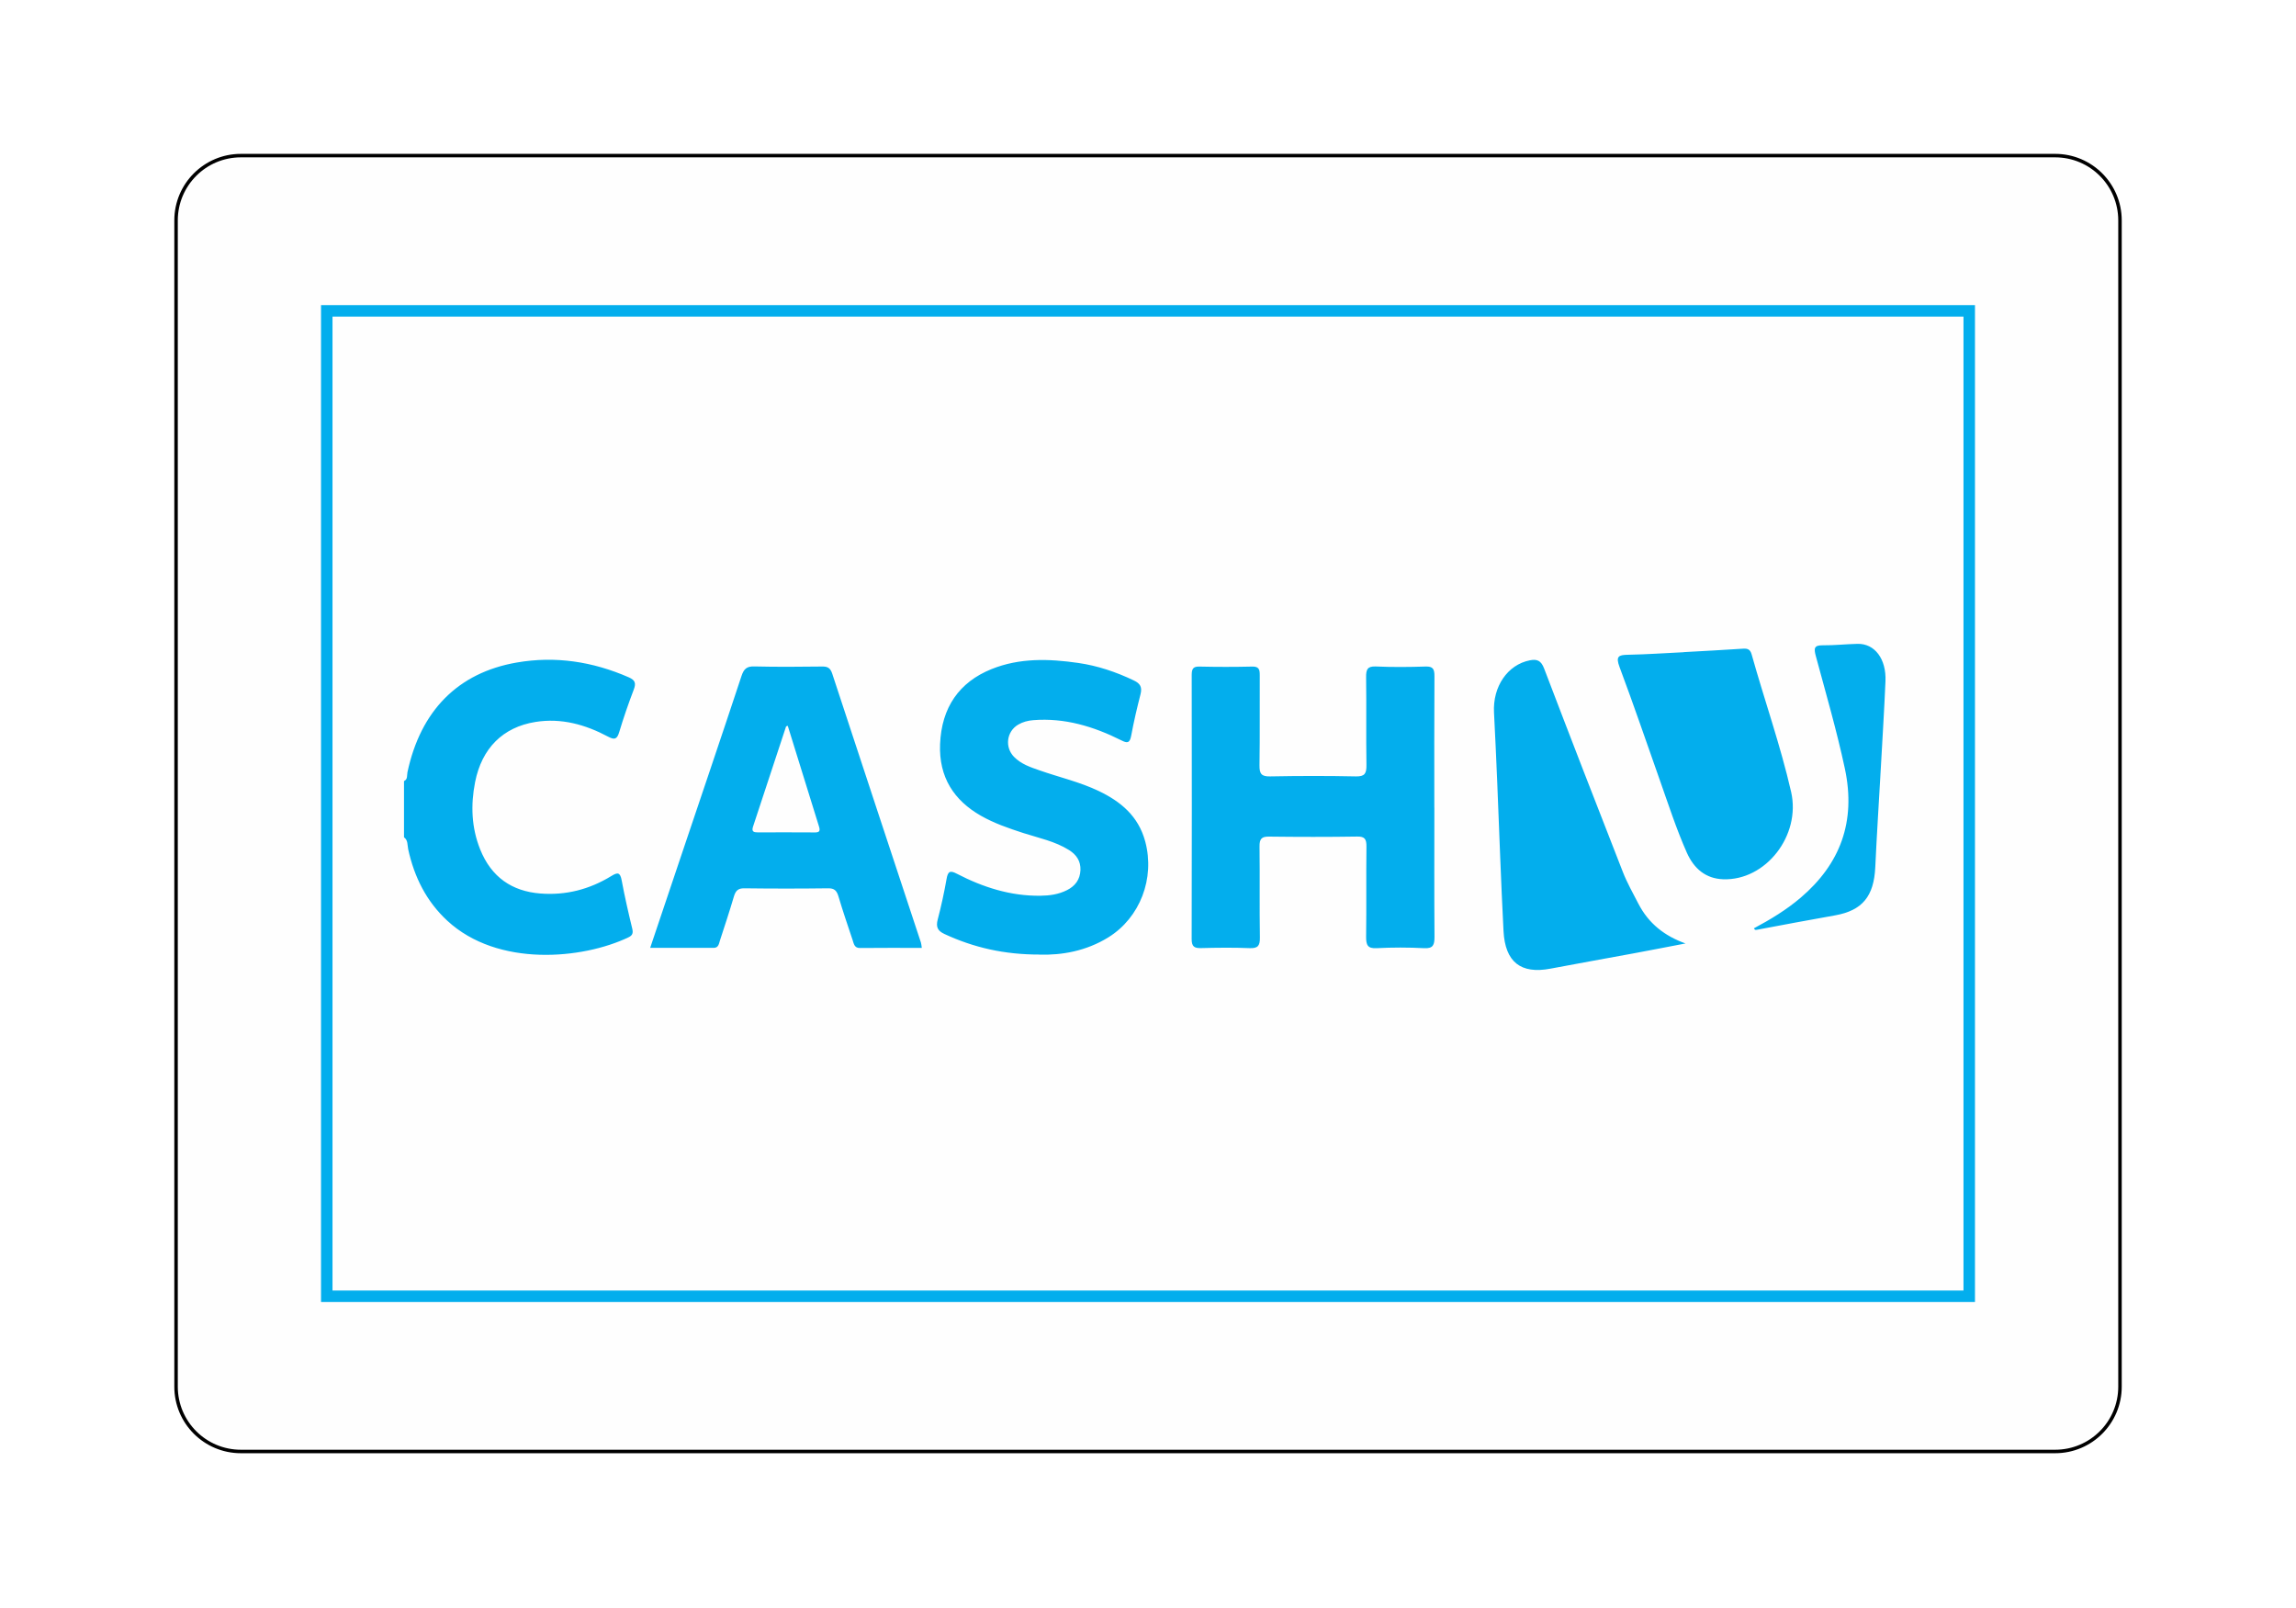
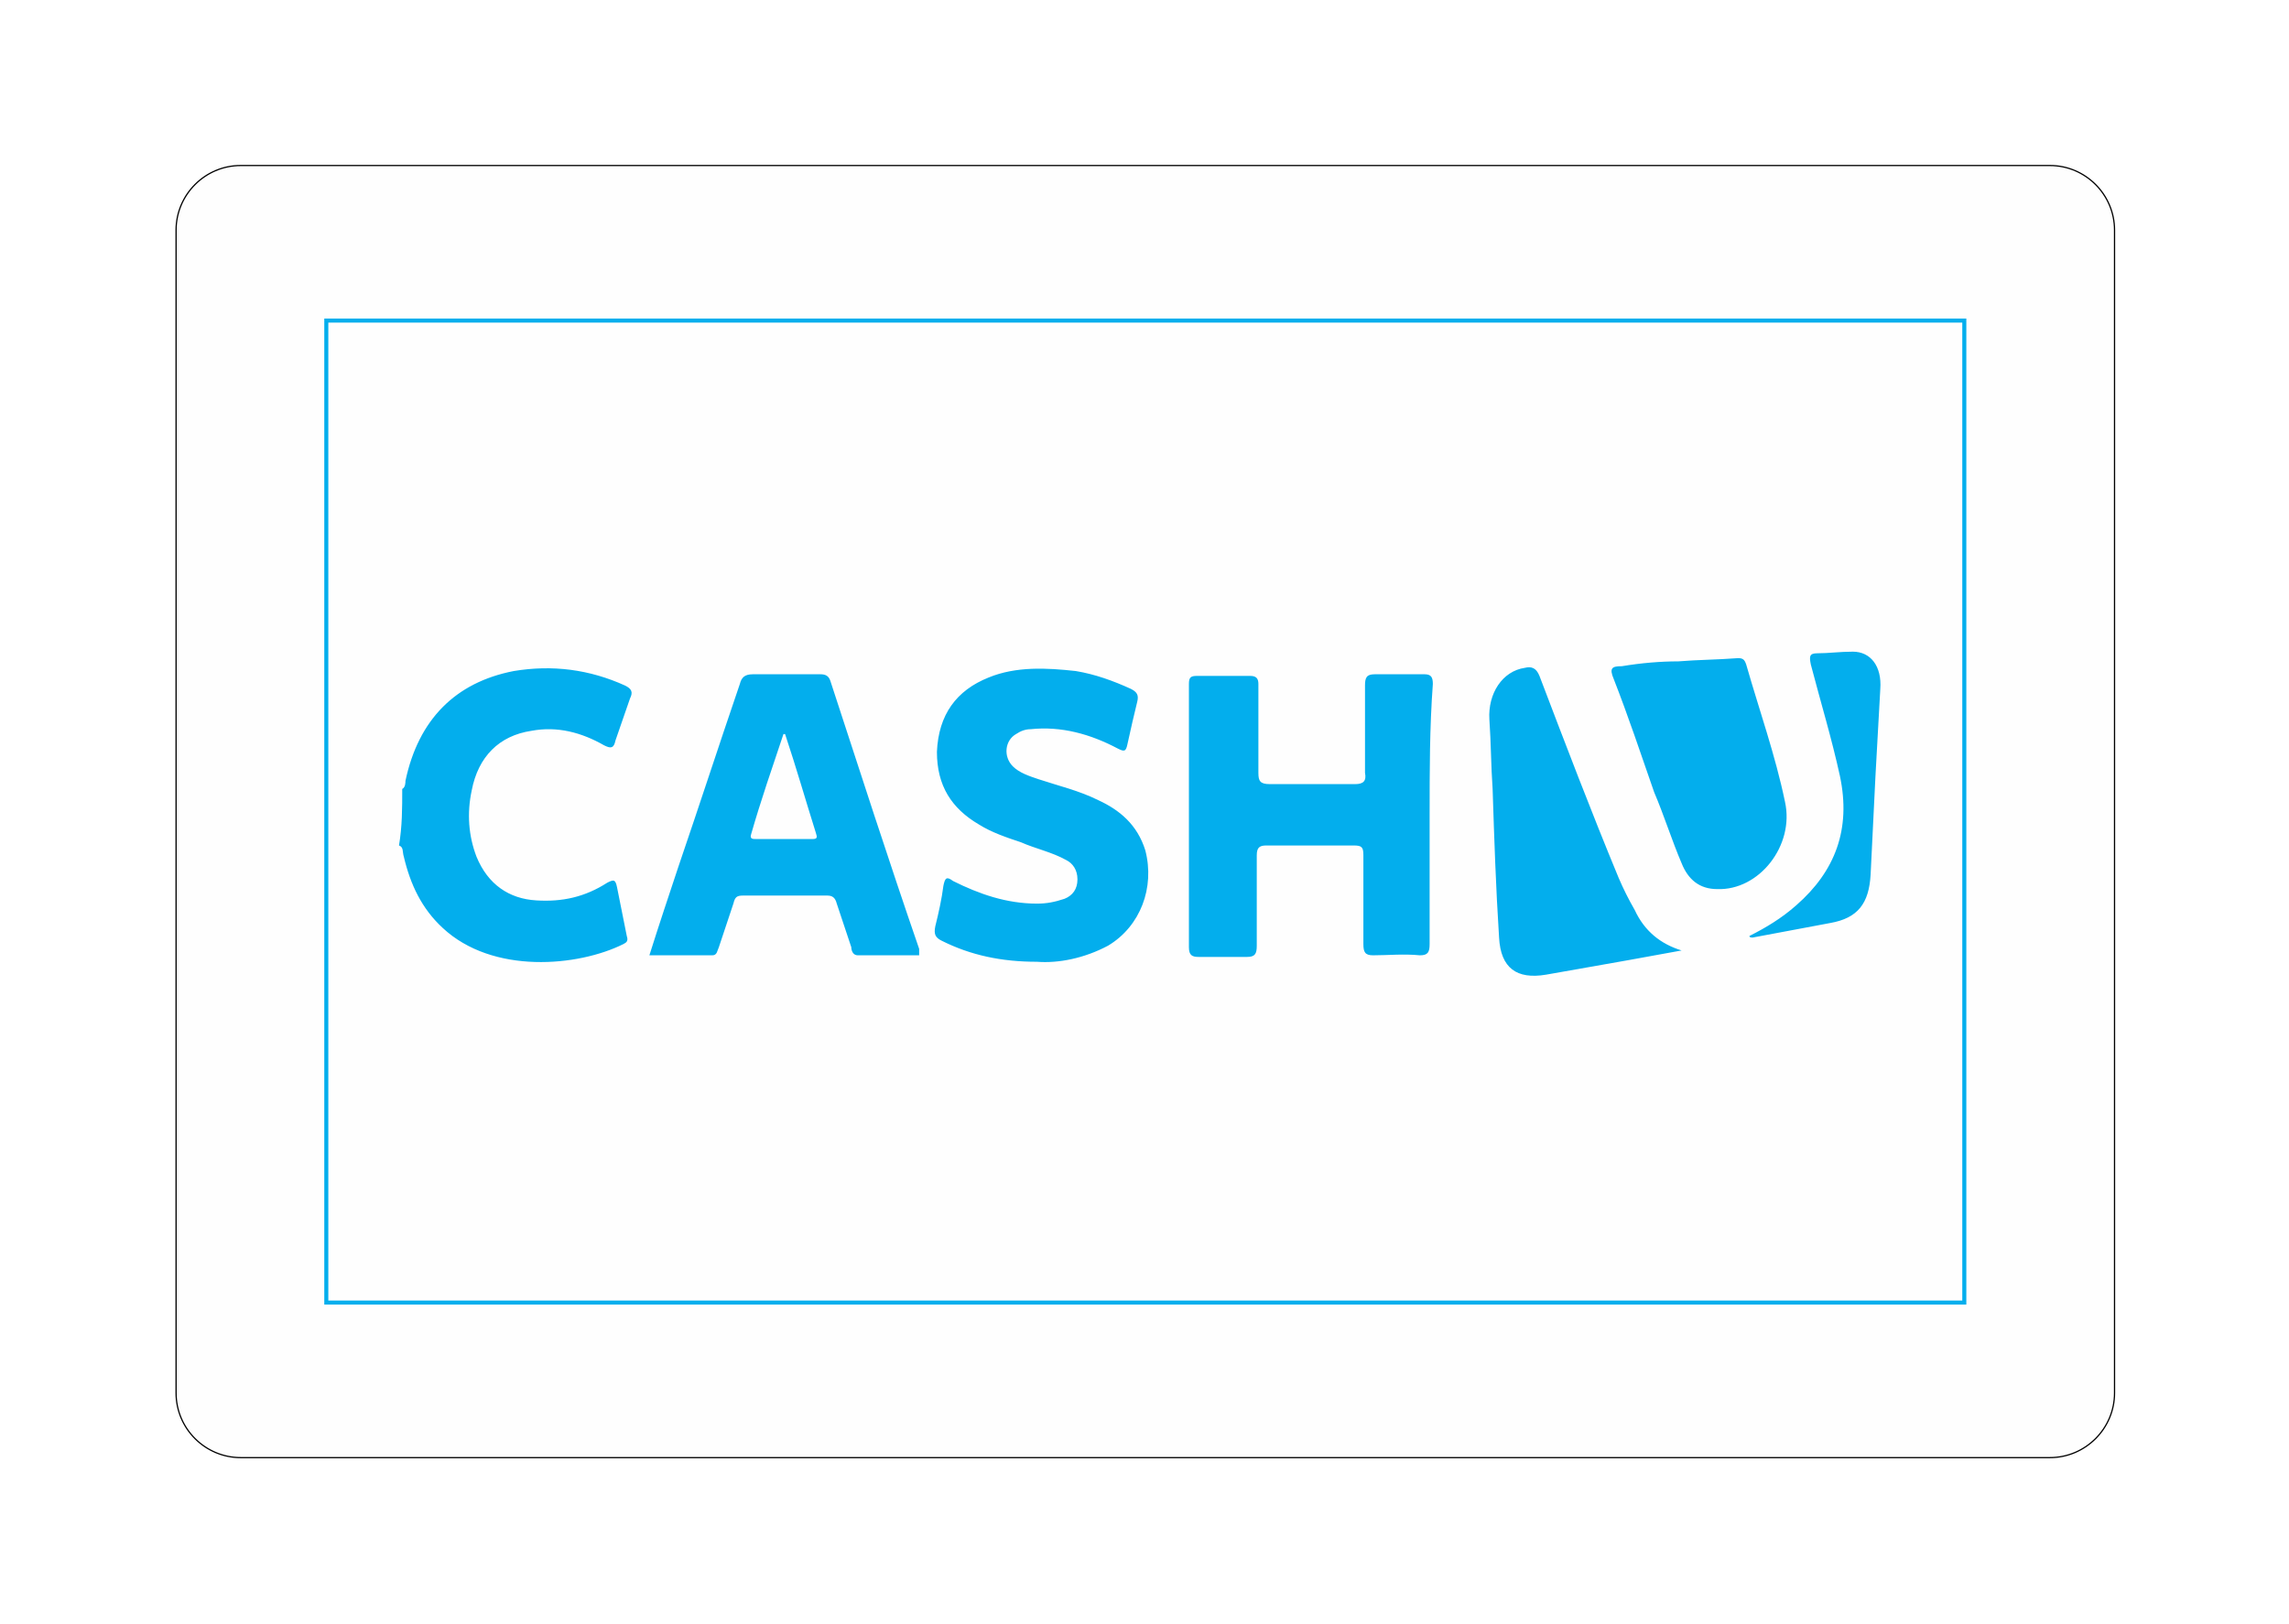
- <svg xmlns="http://www.w3.org/2000/svg" xml:space="preserve" width="50mm" height="35mm" style="shape-rendering:geometricPrecision; text-rendering:geometricPrecision; image-rendering:optimizeQuality; fill-rule:evenodd; clip-rule:evenodd" viewBox="0 0 50 35">
-   <defs>
-     <style type="text/css">
-    
-     .str0 {stroke:black;stroke-width:0.076}
-     .str1 {stroke:#03AEED;stroke-width:0.25}
-     .fil2 {fill:none}
-     .fil0 {fill:#FEFEFE;fill-rule:nonzero}
-     .fil1 {fill:#03AEED;fill-rule:nonzero}
-    
-   </style>
-   </defs>
+ <svg xmlns="http://www.w3.org/2000/svg" version="1.1" id="Ebene_1" x="0px" y="0px" viewBox="0 0 141.7 99.2" style="enable-background:new 0 0 141.7 99.2;" xml:space="preserve" width="141" height="100">
  <g id="Layer_x0020_1">
-     <path class="fil0 str0" d="M5.245 3.389l39.511 0c0.779,0 1.411,0.632 1.411,1.411l0 25.4c0,0.779 -0.632,1.411 -1.411,1.411l-39.511 0c-0.779,0 -1.411,-0.632 -1.411,-1.411l0 -25.4c0,-0.779 0.632,-1.411 1.411,-1.411z" />
+     <path style="fill:#FEFEFE;stroke:#000000;stroke-width:7.620000e-02;" d="M14.9,9.6h112c2.2,0,4,1.8,4,4v72c0,2.2-1.8,4-4,4h-112c-2.2,0-4-1.8-4-4v-72C10.9,11.4,12.7,9.6,14.9,9.6z" />
    <g id="_493931304">
-       <path id="_301275448" class="fil1" d="M8.799 17.01c0.084,-0.037 0.06,-0.126 0.074,-0.191 0.285,-1.339 1.098,-2.168 2.379,-2.39 0.841,-0.146 1.654,-0.022 2.441,0.322 0.141,0.062 0.162,0.129 0.106,0.274 -0.115,0.302 -0.221,0.608 -0.314,0.918 -0.048,0.16 -0.103,0.174 -0.241,0.101 -0.497,-0.265 -1.021,-0.411 -1.583,-0.321 -0.708,0.113 -1.169,0.572 -1.315,1.311 -0.098,0.498 -0.079,0.991 0.11,1.463 0.243,0.607 0.694,0.913 1.308,0.962 0.554,0.044 1.071,-0.087 1.55,-0.381 0.135,-0.083 0.192,-0.084 0.225,0.098 0.065,0.351 0.145,0.699 0.229,1.046 0.024,0.099 0.006,0.149 -0.08,0.191 -0.997,0.477 -2.846,0.657 -3.946,-0.36 -0.452,-0.418 -0.719,-0.945 -0.853,-1.558 -0.019,-0.09 -0.002,-0.197 -0.091,-0.26 0,-0.408 0,-0.816 0,-1.223zm22.437 0.576c0,0.937 -0.004,1.875 0.003,2.812 0.001,0.181 -0.029,0.262 -0.224,0.252 -0.346,-0.018 -0.694,-0.018 -1.039,-0 -0.193,0.01 -0.228,-0.069 -0.226,-0.252 0.009,-0.652 -0.001,-1.304 0.007,-1.956 0.002,-0.165 -0.033,-0.226 -0.201,-0.223 -0.639,0.01 -1.278,0.009 -1.918,0.001 -0.159,-0.002 -0.211,0.043 -0.209,0.217 0.009,0.66 -0.003,1.321 0.008,1.98 0.003,0.185 -0.048,0.238 -0.221,0.232 -0.354,-0.014 -0.709,-0.01 -1.063,-0.001 -0.142,0.003 -0.203,-0.029 -0.202,-0.199 0.005,-1.915 0.004,-3.831 0.001,-5.746 -0,-0.132 0.027,-0.189 0.165,-0.186 0.385,0.009 0.77,0.009 1.155,0 0.142,-0.003 0.163,0.062 0.162,0.19 -0.004,0.652 0.005,1.304 -0.006,1.956 -0.003,0.192 0.045,0.25 0.231,0.246 0.624,-0.012 1.248,-0.013 1.871,0 0.19,0.004 0.23,-0.064 0.227,-0.249 -0.01,-0.636 0.002,-1.272 -0.007,-1.907 -0.003,-0.174 0.029,-0.246 0.212,-0.238 0.361,0.016 0.724,0.013 1.086,0.001 0.158,-0.005 0.191,0.056 0.19,0.21 -0.006,0.954 -0.003,1.907 -0.003,2.861zm-11.163 3.058c-0.457,0 -0.902,-0.003 -1.348,0.002 -0.12,0.001 -0.131,-0.093 -0.158,-0.174 -0.105,-0.315 -0.213,-0.629 -0.307,-0.947 -0.038,-0.129 -0.091,-0.181 -0.225,-0.179 -0.609,0.008 -1.217,0.008 -1.826,-0 -0.135,-0.002 -0.189,0.052 -0.227,0.179 -0.094,0.319 -0.198,0.634 -0.301,0.949 -0.024,0.073 -0.031,0.169 -0.137,0.169 -0.452,0.001 -0.905,0 -1.385,0 0.225,-0.668 0.438,-1.304 0.652,-1.939 0.447,-1.327 0.897,-2.653 1.337,-3.983 0.052,-0.158 0.119,-0.211 0.278,-0.207 0.493,0.012 0.986,0.008 1.479,0.002 0.116,-0.002 0.177,0.03 0.218,0.154 0.641,1.954 1.288,3.905 1.932,5.858 0.01,0.029 0.01,0.061 0.019,0.116zm-2.918 -4.837l0 0c-0.024,0.009 -0.036,0.01 -0.037,0.015 -0.24,0.728 -0.48,1.456 -0.72,2.183 -0.036,0.109 0.02,0.123 0.103,0.123 0.415,-0.001 0.831,-0.002 1.246,0.001 0.097,0.001 0.119,-0.032 0.088,-0.13 -0.228,-0.73 -0.454,-1.461 -0.68,-2.192zm5.484 4.982c-0.77,0.001 -1.433,-0.152 -2.07,-0.447 -0.148,-0.069 -0.192,-0.15 -0.148,-0.318 0.076,-0.29 0.14,-0.584 0.192,-0.879 0.029,-0.167 0.074,-0.195 0.223,-0.117 0.572,0.297 1.173,0.488 1.819,0.48 0.202,-0.002 0.398,-0.029 0.583,-0.123 0.173,-0.088 0.282,-0.226 0.291,-0.434 0.008,-0.2 -0.09,-0.338 -0.247,-0.437 -0.309,-0.194 -0.661,-0.263 -0.998,-0.372 -0.317,-0.103 -0.631,-0.21 -0.924,-0.377 -0.586,-0.335 -0.916,-0.838 -0.888,-1.558 0.032,-0.8 0.416,-1.35 1.118,-1.634 0.614,-0.248 1.253,-0.227 1.891,-0.135 0.422,0.061 0.824,0.196 1.212,0.382 0.136,0.065 0.184,0.142 0.144,0.3 -0.076,0.298 -0.147,0.599 -0.203,0.902 -0.031,0.167 -0.087,0.166 -0.214,0.102 -0.606,-0.304 -1.237,-0.494 -1.917,-0.44 -0.118,0.009 -0.229,0.038 -0.331,0.098 -0.252,0.148 -0.296,0.492 -0.088,0.703 0.155,0.157 0.355,0.223 0.553,0.292 0.43,0.151 0.877,0.252 1.292,0.451 0.472,0.226 0.862,0.542 1.011,1.1 0.215,0.802 -0.114,1.657 -0.8,2.084 -0.488,0.303 -1.022,0.393 -1.502,0.378zm14.068 -0.242c-0.383,0.073 -0.765,0.148 -1.148,0.219 -0.598,0.111 -1.197,0.216 -1.795,0.33 -0.643,0.122 -0.987,-0.14 -1.022,-0.821 -0.056,-1.081 -0.092,-2.164 -0.137,-3.245 -0.021,-0.504 -0.044,-1.008 -0.07,-1.512 -0.03,-0.567 0.297,-1.042 0.779,-1.137 0.158,-0.031 0.246,0.003 0.313,0.18 0.564,1.479 1.136,2.954 1.713,4.427 0.094,0.24 0.221,0.465 0.339,0.693 0.225,0.436 0.575,0.705 1.028,0.867zm-0.037 -6.345c0.431,-0.024 0.862,-0.046 1.292,-0.075 0.101,-0.007 0.154,0.02 0.184,0.127 0.28,0.999 0.627,1.978 0.859,2.991 0.218,0.952 -0.554,1.939 -1.482,1.904 -0.374,-0.014 -0.633,-0.227 -0.79,-0.582 -0.226,-0.51 -0.398,-1.042 -0.584,-1.568 -0.291,-0.824 -0.573,-1.652 -0.879,-2.469 -0.089,-0.238 -0.022,-0.266 0.178,-0.27 0.408,-0.008 0.816,-0.036 1.223,-0.056 0,-0.001 -0,-0.001 -0,-0.002zm1.524 6.016c0.358,-0.191 0.708,-0.402 1.021,-0.669 0.856,-0.731 1.209,-1.65 0.96,-2.813 -0.177,-0.827 -0.413,-1.636 -0.632,-2.449 -0.045,-0.167 -0.038,-0.235 0.147,-0.233 0.254,0.002 0.508,-0.026 0.762,-0.032 0.373,-0.008 0.628,0.327 0.608,0.813 -0.027,0.635 -0.067,1.269 -0.102,1.903 -0.04,0.716 -0.087,1.431 -0.12,2.147 -0.03,0.638 -0.282,0.945 -0.879,1.051 -0.561,0.099 -1.122,0.205 -1.682,0.31 -0.032,0.006 -0.058,0.019 -0.081,-0.028z" />
-       <rect id="_301275184" class="fil2 str1" x="7.116" y="6.77" width="35.768" height="21.461" />
+       <path id="_301275448" style="fill:#03AEED;" d="M24.9,48.2c0.2-0.1,0.2-0.4,0.2-0.5c0.8-3.8,3.1-6.1,6.7-6.8c2.4-0.4,4.7-0.1,6.9,0.9    c0.4,0.2,0.5,0.4,0.3,0.8c-0.3,0.9-0.6,1.7-0.9,2.6c-0.1,0.5-0.3,0.5-0.7,0.3c-1.4-0.8-2.9-1.2-4.5-0.9c-2,0.3-3.3,1.6-3.7,3.7    c-0.3,1.4-0.2,2.8,0.3,4.1c0.7,1.7,2,2.6,3.7,2.7c1.6,0.1,3-0.2,4.4-1.1c0.4-0.2,0.5-0.2,0.6,0.3c0.2,1,0.4,2,0.6,3    c0.1,0.3,0,0.4-0.2,0.5c-2.8,1.4-8.1,1.9-11.2-1c-1.3-1.2-2-2.7-2.4-4.4c-0.1-0.3,0-0.6-0.3-0.7C24.9,50.5,24.9,49.4,24.9,48.2    L24.9,48.2z M88.5,49.8c0,2.7,0,5.3,0,8c0,0.5-0.1,0.7-0.6,0.7c-1-0.1-2,0-2.9,0c-0.5,0-0.6-0.2-0.6-0.7c0-1.8,0-3.7,0-5.5    c0-0.5-0.1-0.6-0.6-0.6c-1.8,0-3.6,0-5.4,0c-0.4,0-0.6,0.1-0.6,0.6c0,1.9,0,3.7,0,5.6c0,0.5-0.1,0.7-0.6,0.7c-1,0-2,0-3,0    c-0.4,0-0.6-0.1-0.6-0.6c0-5.4,0-10.9,0-16.3c0-0.4,0.1-0.5,0.5-0.5c1.1,0,2.2,0,3.3,0c0.4,0,0.5,0.2,0.5,0.5c0,1.8,0,3.7,0,5.5    c0,0.5,0.1,0.7,0.7,0.7c1.8,0,3.5,0,5.3,0c0.5,0,0.7-0.2,0.6-0.7c0-1.8,0-3.6,0-5.4c0-0.5,0.1-0.7,0.6-0.7c1,0,2.1,0,3.1,0    c0.4,0,0.5,0.2,0.5,0.6C88.5,44.4,88.5,47.1,88.5,49.8z M56.9,58.5c-1.3,0-2.6,0-3.8,0c-0.3,0-0.4-0.3-0.4-0.5    c-0.3-0.9-0.6-1.8-0.9-2.7c-0.1-0.4-0.3-0.5-0.6-0.5c-1.7,0-3.5,0-5.2,0c-0.4,0-0.5,0.1-0.6,0.5c-0.3,0.9-0.6,1.8-0.9,2.7    c-0.1,0.2-0.1,0.5-0.4,0.5c-1.3,0-2.6,0-3.9,0c0.6-1.9,1.2-3.7,1.8-5.5c1.3-3.8,2.5-7.5,3.8-11.3c0.1-0.4,0.3-0.6,0.8-0.6    c1.4,0,2.8,0,4.2,0c0.3,0,0.5,0.1,0.6,0.4c1.8,5.5,3.6,11.1,5.5,16.6C56.9,58.3,56.9,58.4,56.9,58.5L56.9,58.5z M48.6,44.8    L48.6,44.8c-0.1,0-0.1,0-0.1,0c-0.7,2.1-1.4,4.1-2,6.2c-0.1,0.3,0.1,0.3,0.3,0.3c1.2,0,2.4,0,3.5,0c0.3,0,0.3-0.1,0.2-0.4    C49.9,49,49.3,46.9,48.6,44.8z M64.2,58.9c-2.2,0-4.1-0.4-5.9-1.3c-0.4-0.2-0.5-0.4-0.4-0.9c0.2-0.8,0.4-1.7,0.5-2.5    c0.1-0.5,0.2-0.6,0.6-0.3c1.6,0.8,3.3,1.4,5.2,1.4c0.6,0,1.1-0.1,1.7-0.3c0.5-0.2,0.8-0.6,0.8-1.2c0-0.6-0.3-1-0.7-1.2    c-0.9-0.5-1.9-0.7-2.8-1.1c-0.9-0.3-1.8-0.6-2.6-1.1C58.9,49.4,58,48,58,45.9c0.1-2.3,1.2-3.8,3.2-4.6c1.7-0.7,3.6-0.6,5.4-0.4    c1.2,0.2,2.3,0.6,3.4,1.1c0.4,0.2,0.5,0.4,0.4,0.8c-0.2,0.8-0.4,1.7-0.6,2.6c-0.1,0.5-0.2,0.5-0.6,0.3c-1.7-0.9-3.5-1.4-5.4-1.2    c-0.3,0-0.6,0.1-0.9,0.3c-0.7,0.4-0.8,1.4-0.2,2c0.4,0.4,1,0.6,1.6,0.8c1.2,0.4,2.5,0.7,3.7,1.3c1.3,0.6,2.4,1.5,2.9,3.1    c0.6,2.3-0.3,4.7-2.3,5.9C67.1,58.7,65.5,59,64.2,58.9z M104.1,58.2c-1.1,0.2-2.2,0.4-3.3,0.6c-1.7,0.3-3.4,0.6-5.1,0.9    c-1.8,0.3-2.8-0.4-2.9-2.3c-0.2-3.1-0.3-6.1-0.4-9.2c-0.1-1.4-0.1-2.9-0.2-4.3c-0.1-1.6,0.8-3,2.2-3.2c0.4-0.1,0.7,0,0.9,0.5    c1.6,4.2,3.2,8.4,4.9,12.5c0.3,0.7,0.6,1.3,1,2C101.8,57,102.8,57.8,104.1,58.2z M103.9,40.3c1.2-0.1,2.4-0.1,3.7-0.2    c0.3,0,0.4,0.1,0.5,0.4c0.8,2.8,1.8,5.6,2.4,8.5c0.6,2.7-1.6,5.5-4.2,5.4c-1.1,0-1.8-0.6-2.2-1.6c-0.6-1.4-1.1-3-1.7-4.4    c-0.8-2.3-1.6-4.7-2.5-7c-0.3-0.7-0.1-0.8,0.5-0.8C101.6,40.4,102.8,40.3,103.9,40.3C103.9,40.3,103.9,40.3,103.9,40.3z     M108.3,57.3c1-0.5,2-1.1,2.9-1.9c2.4-2.1,3.4-4.7,2.7-8c-0.5-2.3-1.2-4.6-1.8-6.9c-0.1-0.5-0.1-0.7,0.4-0.7    c0.7,0,1.4-0.1,2.2-0.1c1.1,0,1.8,0.9,1.7,2.3c-0.1,1.8-0.2,3.6-0.3,5.4c-0.1,2-0.2,4.1-0.3,6.1c-0.1,1.8-0.8,2.7-2.5,3    c-1.6,0.3-3.2,0.6-4.8,0.9C108.4,57.4,108.3,57.4,108.3,57.3L108.3,57.3z" />
+       <rect id="_301275184" x="20.2" y="19.2" style="fill:none;stroke:#03AEED;stroke-width:0.25;" width="101.4" height="60.8" />
    </g>
  </g>
</svg>
